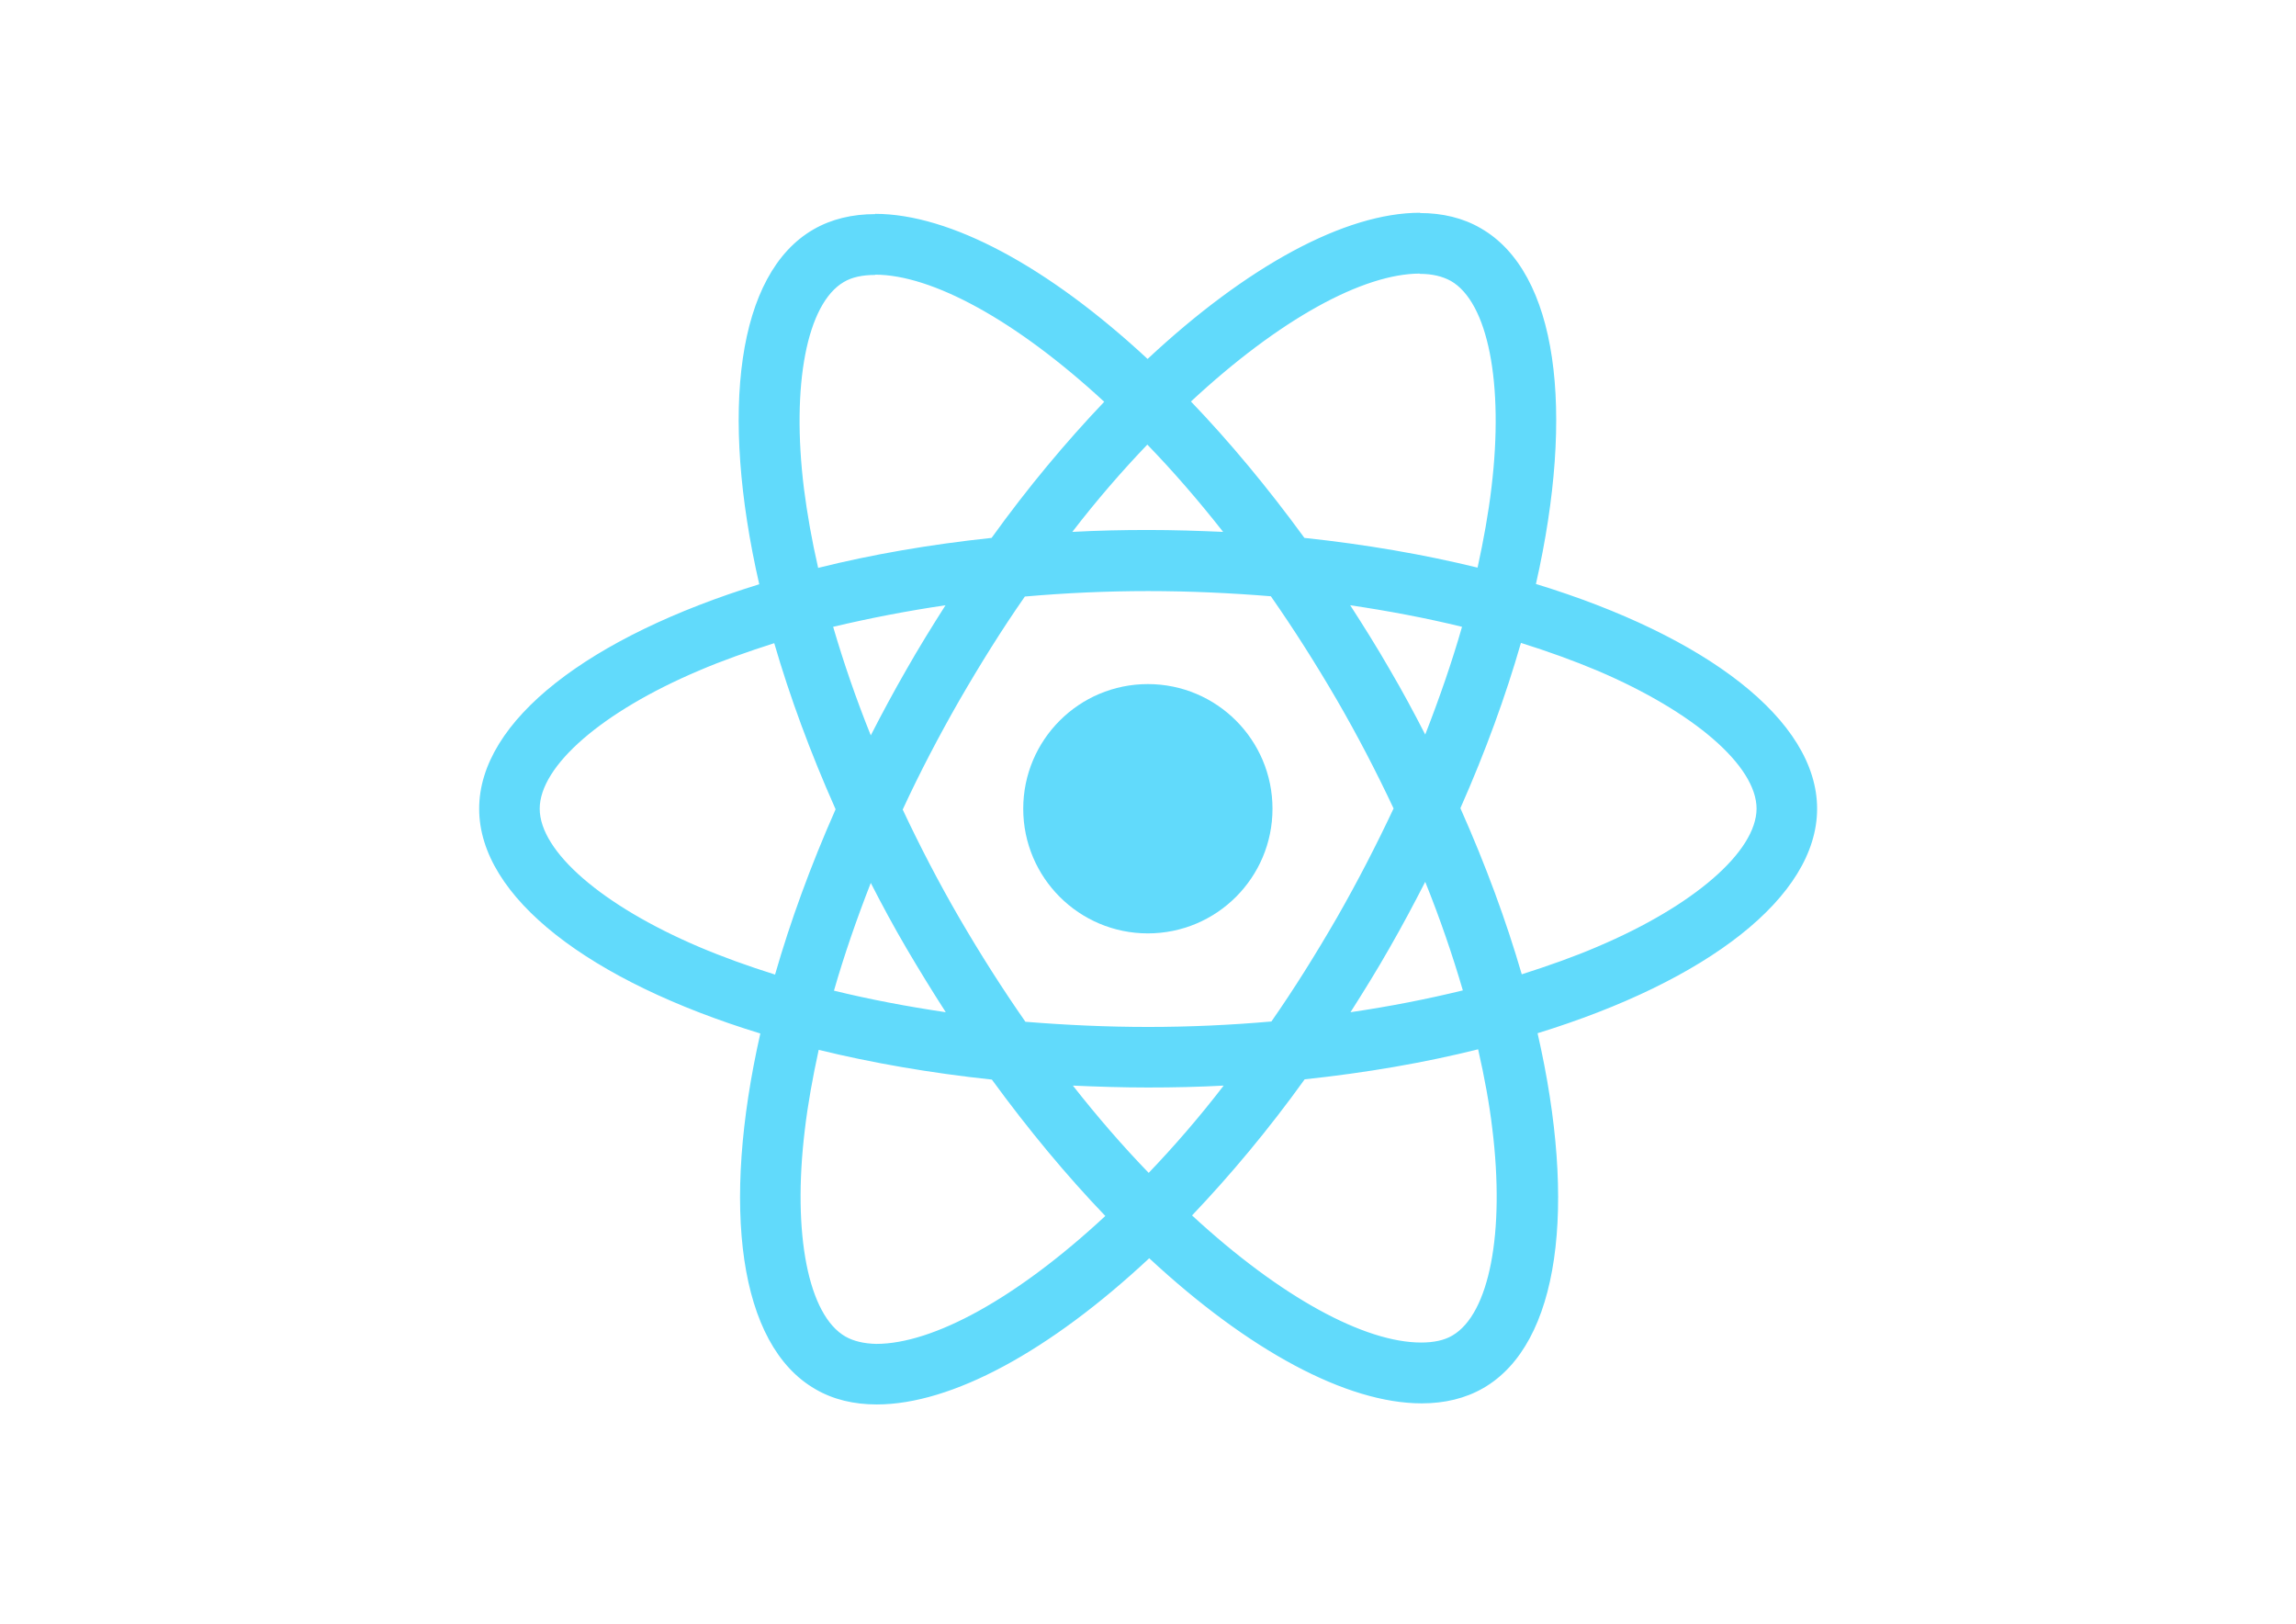
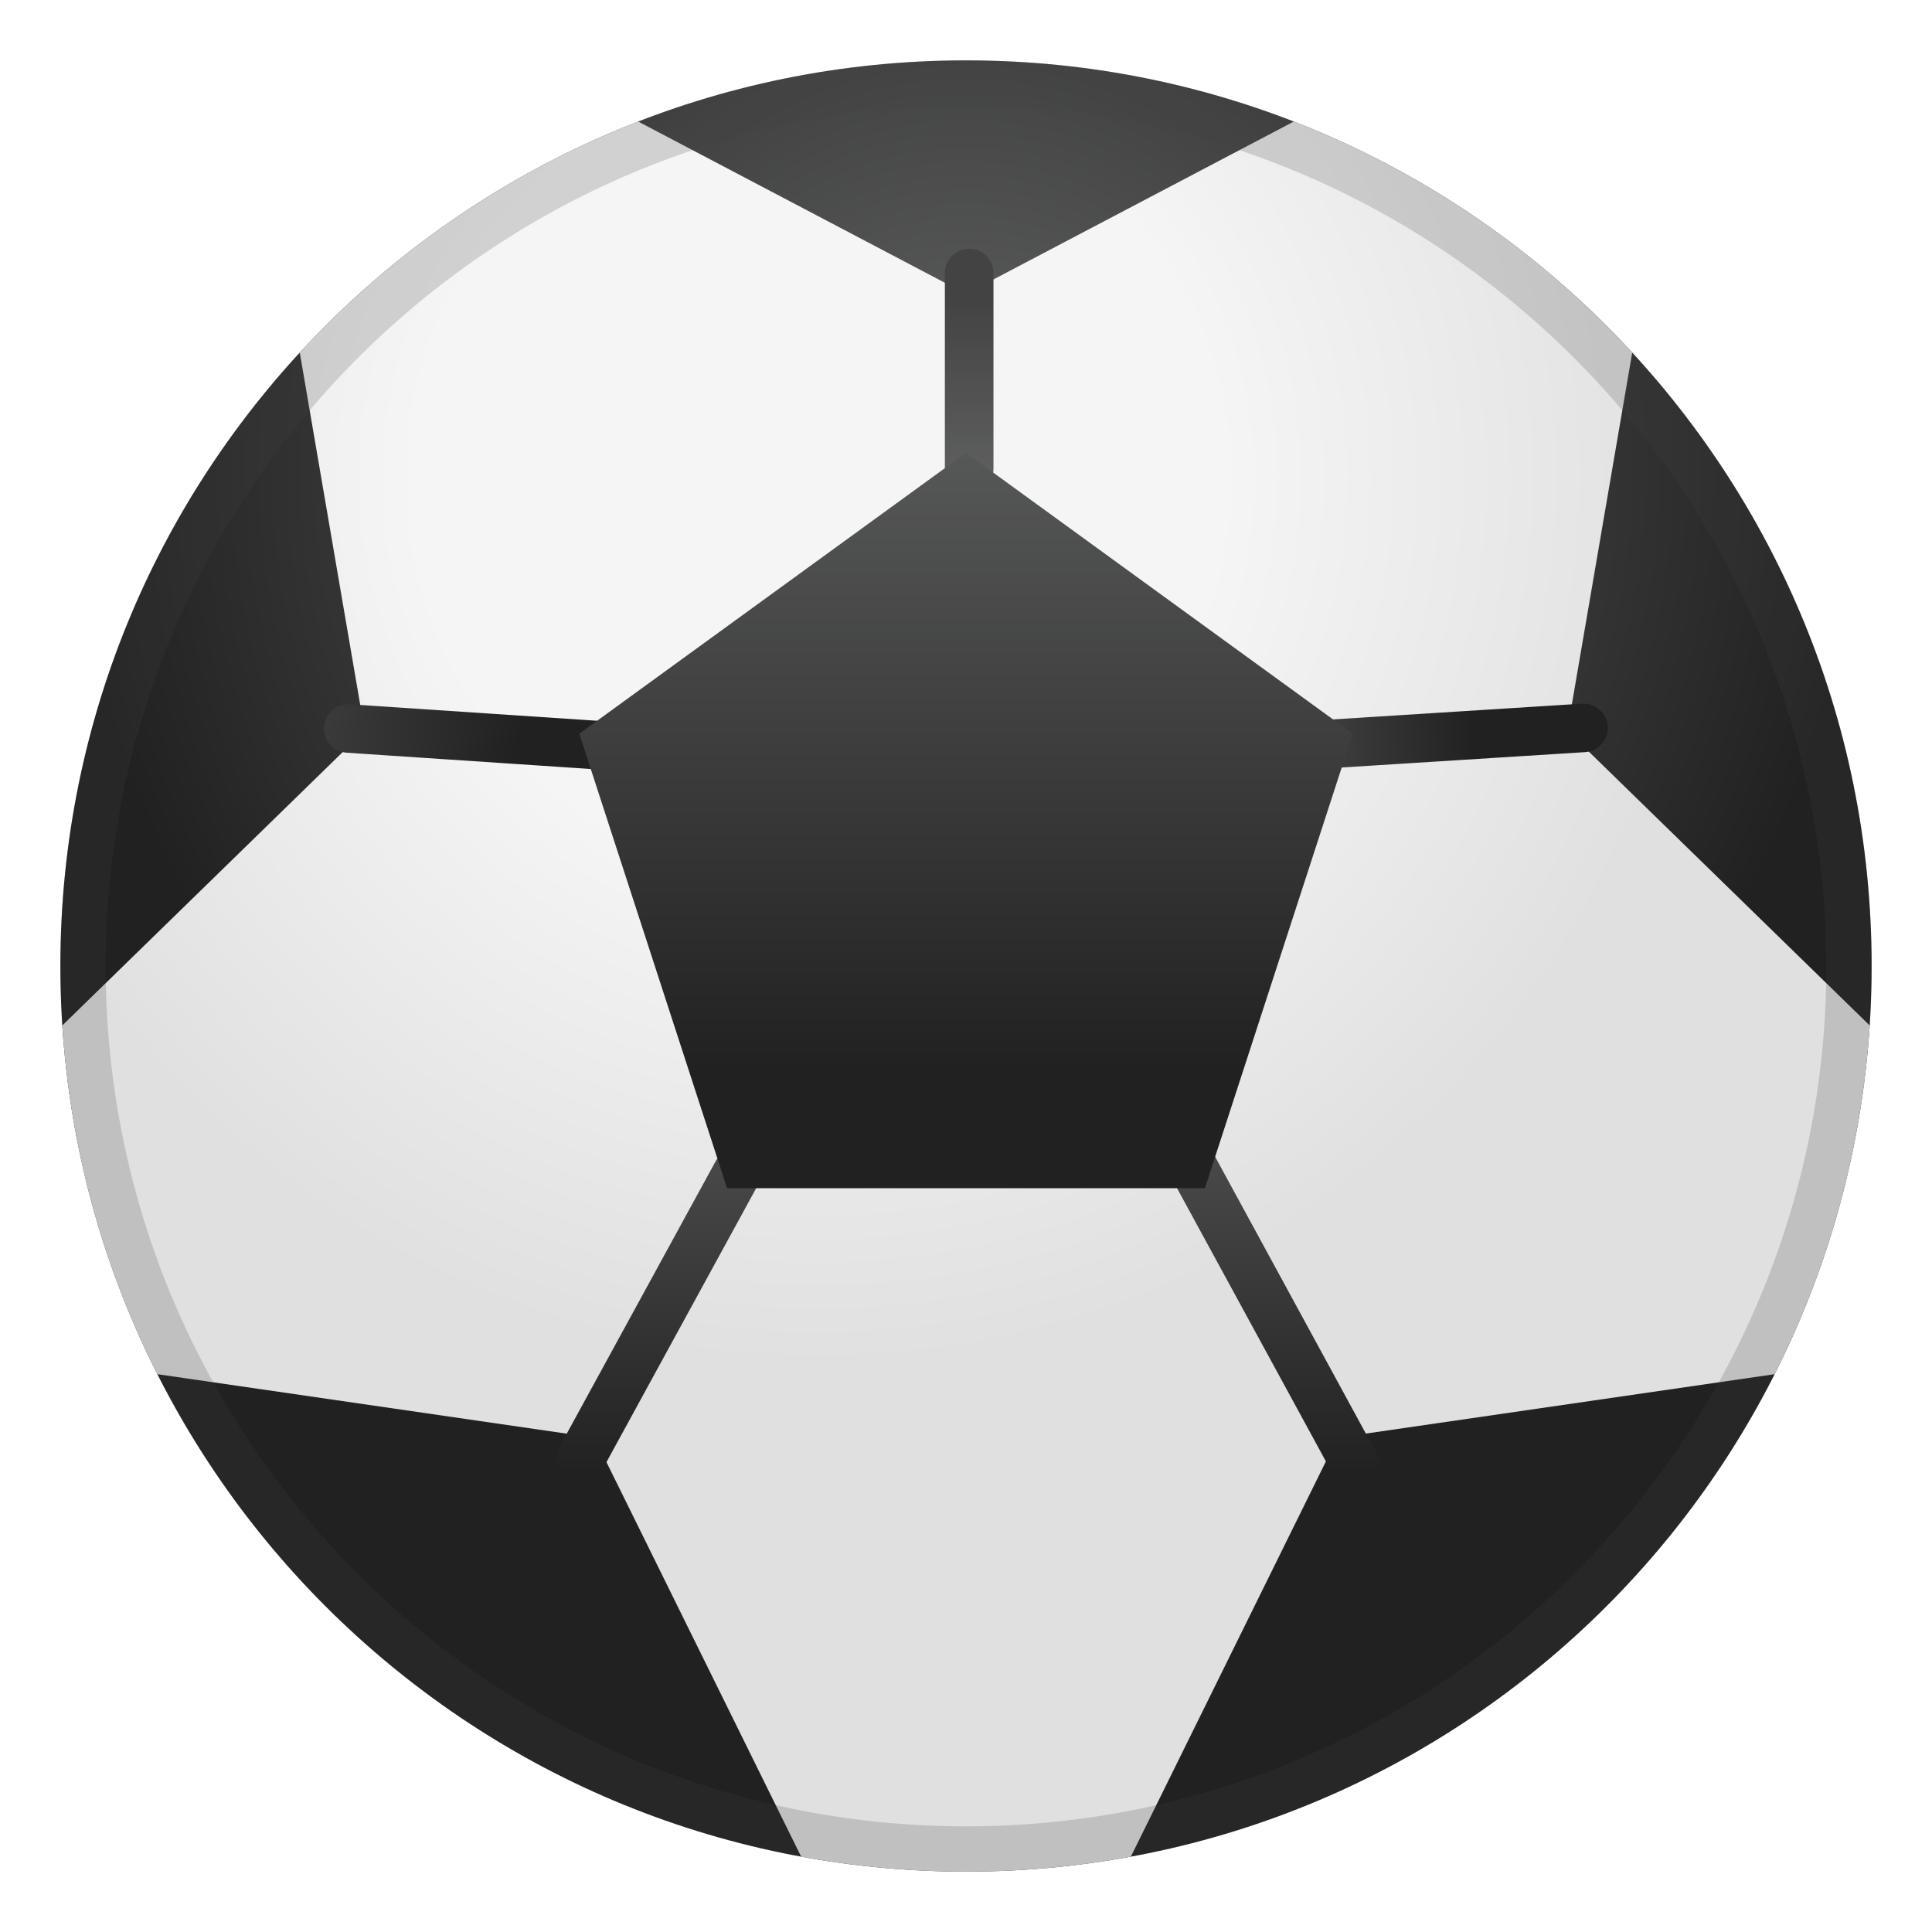
- <svg xmlns="http://www.w3.org/2000/svg" viewBox="0 0 841.9 595.3">
-   <g fill="#61DAFB">
-     <path d="M666.3 296.5c0-32.5-40.7-63.3-103.1-82.4 14.4-63.6 8-114.2-20.2-130.4-6.5-3.8-14.1-5.6-22.4-5.6v22.3c4.6 0 8.3.9 11.4 2.6 13.6 7.8 19.5 37.5 14.9 75.7-1.1 9.4-2.9 19.3-5.1 29.4-19.6-4.8-41-8.5-63.5-10.9-13.5-18.5-27.5-35.3-41.6-50 32.6-30.3 63.2-46.9 84-46.9V78c-27.5 0-63.5 19.6-99.9 53.6-36.4-33.8-72.4-53.2-99.9-53.2v22.3c20.7 0 51.4 16.5 84 46.6-14 14.7-28 31.4-41.3 49.9-22.6 2.4-44 6.1-63.6 11-2.3-10-4-19.7-5.2-29-4.7-38.2 1.1-67.9 14.6-75.8 3-1.8 6.9-2.6 11.5-2.6V78.5c-8.4 0-16 1.8-22.6 5.6-28.1 16.2-34.4 66.7-19.9 130.1-62.2 19.2-102.7 49.9-102.7 82.3 0 32.5 40.7 63.3 103.1 82.4-14.4 63.6-8 114.2 20.2 130.4 6.5 3.8 14.1 5.6 22.5 5.6 27.5 0 63.5-19.6 99.9-53.6 36.4 33.8 72.4 53.2 99.9 53.2 8.4 0 16-1.8 22.6-5.6 28.1-16.2 34.4-66.7 19.9-130.1 62-19.1 102.5-49.9 102.5-82.3zm-130.2-66.7c-3.7 12.9-8.3 26.2-13.5 39.5-4.1-8-8.4-16-13.1-24-4.6-8-9.5-15.8-14.4-23.4 14.2 2.1 27.9 4.7 41 7.9zm-45.8 106.5c-7.8 13.5-15.8 26.3-24.1 38.2-14.9 1.3-30 2-45.2 2-15.1 0-30.2-.7-45-1.9-8.3-11.9-16.4-24.6-24.2-38-7.6-13.1-14.5-26.4-20.8-39.8 6.2-13.4 13.2-26.8 20.7-39.9 7.8-13.5 15.8-26.3 24.1-38.2 14.9-1.3 30-2 45.2-2 15.1 0 30.2.7 45 1.9 8.3 11.9 16.4 24.6 24.2 38 7.6 13.1 14.5 26.4 20.8 39.8-6.3 13.4-13.2 26.8-20.7 39.9zm32.3-13c5.4 13.4 10 26.8 13.8 39.8-13.1 3.2-26.9 5.9-41.2 8 4.9-7.7 9.8-15.6 14.4-23.7 4.6-8 8.9-16.1 13-24.1zM421.2 430c-9.3-9.6-18.6-20.3-27.8-32 9 .4 18.2.7 27.5.7 9.4 0 18.7-.2 27.8-.7-9 11.7-18.3 22.4-27.5 32zm-74.4-58.9c-14.2-2.1-27.9-4.7-41-7.9 3.7-12.9 8.3-26.2 13.5-39.5 4.1 8 8.4 16 13.1 24 4.7 8 9.5 15.8 14.4 23.4zM420.7 163c9.3 9.6 18.6 20.3 27.8 32-9-.4-18.2-.7-27.5-.7-9.4 0-18.7.2-27.8.7 9-11.7 18.3-22.4 27.5-32zm-74 58.9c-4.9 7.7-9.8 15.6-14.4 23.7-4.6 8-8.9 16-13 24-5.4-13.4-10-26.8-13.8-39.8 13.1-3.1 26.9-5.8 41.2-7.9zm-90.5 125.2c-35.4-15.1-58.3-34.9-58.3-50.6 0-15.7 22.9-35.6 58.3-50.6 8.6-3.7 18-7 27.7-10.1 5.7 19.6 13.2 40 22.5 60.9-9.2 20.8-16.6 41.1-22.2 60.6-9.9-3.1-19.3-6.5-28-10.2zM310 490c-13.6-7.8-19.5-37.5-14.9-75.7 1.1-9.4 2.9-19.3 5.1-29.4 19.6 4.8 41 8.5 63.5 10.9 13.5 18.5 27.5 35.3 41.6 50-32.6 30.3-63.2 46.9-84 46.9-4.5-.1-8.3-1-11.3-2.7zm237.2-76.2c4.7 38.2-1.1 67.9-14.6 75.8-3 1.8-6.9 2.6-11.5 2.6-20.7 0-51.4-16.5-84-46.6 14-14.7 28-31.4 41.3-49.9 22.6-2.4 44-6.1 63.6-11 2.3 10.1 4.1 19.8 5.2 29.1zm38.5-66.7c-8.6 3.7-18 7-27.7 10.1-5.7-19.6-13.2-40-22.5-60.9 9.2-20.8 16.6-41.1 22.2-60.6 9.9 3.1 19.3 6.5 28.1 10.2 35.4 15.1 58.3 34.9 58.3 50.6-.1 15.7-23 35.6-58.4 50.6zM320.8 78.4z" />
-     <circle cx="420.9" cy="296.5" r="45.7" />
-     <path d="M520.5 78.1z" />
+ <svg xmlns="http://www.w3.org/2000/svg" xmlns:xlink="http://www.w3.org/1999/xlink" width="128" height="128" style="enable-background:new 0 0 128 128;">
+   <g id="Layer_1">
+     <radialGradient id="SVGID_1_" cx="64" cy="31.209" gradientUnits="userSpaceOnUse" r="65.44">
+       <stop offset="0" style="stop-color:#616262" />
+       <stop offset="0.904" style="stop-color:#212121" />
+     </radialGradient>
+     <circle cx="64" cy="64" r="60" style="fill:url(#SVGID_1_);" />
+     <g>
+       <defs>
+         <circle id="SVGID_2_" cx="64" cy="64" r="60" />
+       </defs>
+       <clipPath id="SVGID_3_">
+         <use style="overflow:visible;" xlink:href="#SVGID_2_" />
+       </clipPath>
+       <radialGradient id="SVGID_5_" cx="75.775" cy="93.349" gradientTransform="matrix(-1 0 0 -1 130 125.0276)" gradientUnits="userSpaceOnUse" r="77.756">
+         <stop offset="0.342" style="stop-color:#F5F5F5" />
+         <stop offset="0.757" style="stop-color:#E0E0E0" />
+       </radialGradient>
+       <polygon points="64,145.14 39.38,95.25 -15.68,87.25 24.16,48.41 14.75,-6.42 64,19.47 113.25,-6.42 103.84,48.41 143.68,87.25 88.62,95.25 " style="clip-path:url(#SVGID_3_);fill:url(#SVGID_5_);" />
+     </g>
+     <g>
+       <defs>
+         <circle id="SVGID_6_" cx="64" cy="64" r="60" />
+       </defs>
+       <clipPath id="SVGID_7_">
+         <use style="overflow:visible;" xlink:href="#SVGID_6_" />
+       </clipPath>
+     </g>
+     <g style="opacity:0.2;">
+       <path d="M64,7c31.43,0,57,25.57,57,57s-25.57,57-57,57S7,95.43,7,64S32.57,7,64,7 M64,4 C30.86,4,4,30.86,4,64s26.86,60,60,60s60-26.86,60-60S97.14,4,64,4L64,4z" style="fill:#434343;" />
+     </g>
+     <g>
+       <linearGradient id="SVGID_8_" gradientUnits="userSpaceOnUse" x1="43.647" x2="43.647" y1="63.464" y2="101.515">
+         <stop offset="0" style="stop-color:#616262" />
+         <stop offset="0.897" style="stop-color:#212121" />
+       </linearGradient>
+       <path d="M38.48,98.24c-0.26,0-0.52-0.06-0.77-0.2c-0.78-0.43-1.07-1.4-0.64-2.18l10.33-18.9 c0.43-0.78,1.4-1.07,2.18-0.64c0.78,0.43,1.07,1.4,0.64,2.18L39.89,97.4C39.6,97.94,39.05,98.24,38.48,98.24z" style="fill:url(#SVGID_8_);" />
+     </g>
+     <g>
+       <linearGradient id="SVGID_9_" gradientUnits="userSpaceOnUse" x1="84.501" x2="84.501" y1="63.464" y2="101.515">
+         <stop offset="0" style="stop-color:#616262" />
+         <stop offset="0.897" style="stop-color:#212121" />
+       </linearGradient>
+       <path d="M89.93,98.9c-0.57,0-1.12-0.3-1.41-0.84L77.66,78.13c-0.42-0.78-0.14-1.76,0.64-2.18 c0.78-0.42,1.76-0.14,2.18,0.64l10.85,19.93c0.42,0.78,0.14,1.76-0.64,2.18C90.45,98.84,90.19,98.9,89.93,98.9z" style="fill:url(#SVGID_9_);" />
+     </g>
+     <g>
+       <linearGradient id="SVGID_10_" gradientUnits="userSpaceOnUse" x1="86.416" x2="98.916" y1="49.627" y2="48.556">
+         <stop offset="0" style="stop-color:#434343" />
+         <stop offset="0.896" style="stop-color:#212121" />
+       </linearGradient>
+       <path d="M88.46,50.88c-0.84,0-1.55-0.65-1.6-1.51c-0.06-0.89,0.62-1.65,1.5-1.71l16.45-1.04 c0.9-0.05,1.65,0.62,1.71,1.5c0.06,0.89-0.62,1.65-1.5,1.71l-16.45,1.04C88.53,50.87,88.5,50.88,88.46,50.88z" style="fill:url(#SVGID_10_);" />
+     </g>
+     <g>
+       <linearGradient id="SVGID_11_" gradientUnits="userSpaceOnUse" x1="64.212" x2="64.212" y1="18.464" y2="32.956">
+         <stop offset="0.094" style="stop-color:#434343" />
+         <stop offset="1" style="stop-color:#616262" />
+       </linearGradient>
+       <path d="M64.21,32.68c-0.89,0-1.61-0.72-1.61-1.61V18.09c0-0.89,0.72-1.61,1.61-1.61 c0.89,0,1.61,0.72,1.61,1.61v12.98C65.82,31.96,65.1,32.68,64.21,32.68z" style="fill:url(#SVGID_11_);" />
+     </g>
+     <g>
+       <linearGradient id="SVGID_12_" gradientUnits="userSpaceOnUse" x1="17.242" x2="36.349" y1="46.84" y2="49.519">
+         <stop offset="0" style="stop-color:#434343" />
+         <stop offset="0.896" style="stop-color:#212121" />
+       </linearGradient>
+       <path d="M39.58,50.97c-0.04,0-0.07,0-0.11,0l-16.49-1.1c-0.89-0.06-1.56-0.82-1.5-1.71 c0.06-0.89,0.83-1.56,1.71-1.5l16.49,1.1c0.89,0.06,1.56,0.82,1.5,1.71C41.13,50.32,40.42,50.97,39.58,50.97z" style="fill:url(#SVGID_12_);" />
+     </g>
+     <linearGradient id="SVGID_13_" gradientUnits="userSpaceOnUse" x1="64" x2="64" y1="21.679" y2="76.321">
+       <stop offset="0" style="stop-color:#616262" />
+       <stop offset="0.901" style="stop-color:#212121" />
+     </linearGradient>
+     <polygon points="48.17,78.72 38.38,48.61 64,30 89.62,48.61 79.83,78.72 " style="fill:url(#SVGID_13_);" />
+   </g>
+   <g id="Layer_2" style="display:none;">
+     <g style="display:inline;">
+       <g style="opacity:0.6;">
+         <circle cx="64" cy="64" r="28" style="opacity:0.61;fill:none;stroke:#010101;stroke-width:0.263;stroke-miterlimit:10;" />
+         <line style="opacity:0.61;fill:none;stroke:#010101;stroke-width:0.25;stroke-miterlimit:10;" x1="84" x2="84" y1="0" y2="128" />
+         <line style="opacity:0.61;fill:none;stroke:#010101;stroke-width:0.25;stroke-miterlimit:10;" x1="44" x2="44" y1="0" y2="128" />
+         <line style="opacity:0.61;fill:none;stroke:#010101;stroke-width:0.25;stroke-miterlimit:10;" x1="64" x2="64" y1="0" y2="128" />
+         <line style="opacity:0.61;fill:none;stroke:#010101;stroke-width:0.25;stroke-miterlimit:10;" x1="128" x2="0" y1="64" y2="64" />
+         <line style="opacity:0.61;fill:none;stroke:#010101;stroke-width:0.25;stroke-miterlimit:10;" x1="128" x2="0" y1="44" y2="44" />
+         <line style="opacity:0.61;fill:none;stroke:#010101;stroke-width:0.25;stroke-miterlimit:10;" x1="128" x2="0" y1="83.75" y2="83.75" />
+         <line style="opacity:0.61;fill:none;stroke:#010101;stroke-width:0.25;stroke-miterlimit:10;" x1="128" x2="0" y1="128" y2="0" />
+         <line style="opacity:0.61;fill:none;stroke:#010101;stroke-width:0.25;stroke-miterlimit:10;" x1="0" x2="128" y1="128" y2="0" />
+         <g style="opacity:0.61;">
+           <path d="M64,4.26c32.94,0,59.74,26.8,59.74,59.74S96.94,123.74,64,123.74S4.26,96.94,4.26,64 S31.06,4.26,64,4.26 M64,4C30.86,4,4,30.86,4,64s26.86,60,60,60s60-26.86,60-60S97.14,4,64,4L64,4z" style="fill:#010101;" />
+         </g>
+         <path d="M107.97,115.97H20.03 c-4.42,0-8.03-3.61-8.03-8.03V20.03c0-4.42,3.61-8.03,8.03-8.03h87.94c4.42,0,8.03,3.61,8.03,8.03v87.91 C116,112.36,112.39,115.97,107.97,115.97z" style="opacity:0.61;fill:none;stroke:#010101;stroke-width:0.258;stroke-miterlimit:10;" />
+         <path d="M100,124H28c-4.4,0-8-3.6-8-8 V12c0-4.4,3.6-8,8-8h72c4.4,0,8,3.6,8,8v104C108,120.4,104.4,124,100,124z" style="opacity:0.61;fill:none;stroke:#010101;stroke-width:0.263;stroke-miterlimit:10;" />
+         <path d="M113.77,108H14.23 C8.6,108,4,103.4,4,97.77V30.28c0-5.63,4.6-10.23,10.23-10.23h99.54c5.63,0,10.23,4.6,10.23,10.23v67.48 C124,103.4,119.4,108,113.77,108z" style="opacity:0.61;fill:none;stroke:#010101;stroke-width:0.263;stroke-miterlimit:10;" />
+       </g>
+       <g>
+         <g style="opacity:0.2;">
+           <defs>
+             <rect id="SVGID_4_" height="128" style="opacity:0.2;" width="128" x="0" y="0" />
+           </defs>
+           <clipPath id="SVGID_14_">
+             <use style="overflow:visible;" xlink:href="#SVGID_4_" />
+           </clipPath>
+           <g style="clip-path:url(#SVGID_14_);">
+             <g>
+               <line style="fill:none;stroke:#010101;stroke-width:0.25;stroke-miterlimit:10;" x1="-28" x2="-28" y1="160" y2="-32" />
+               <line style="fill:none;stroke:#010101;stroke-width:0.25;stroke-miterlimit:10;" x1="-24" x2="-24" y1="160" y2="-32" />
+               <line style="fill:none;stroke:#010101;stroke-width:0.25;stroke-miterlimit:10;" x1="-20" x2="-20" y1="160" y2="-32" />
+               <line style="fill:none;stroke:#010101;stroke-width:0.25;stroke-miterlimit:10;" x1="-16" x2="-16" y1="160" y2="-32" />
+               <line style="fill:none;stroke:#010101;stroke-width:0.25;stroke-miterlimit:10;" x1="-12" x2="-12" y1="160" y2="-32" />
+               <line style="fill:none;stroke:#010101;stroke-width:0.25;stroke-miterlimit:10;" x1="-8" x2="-8" y1="160" y2="-32" />
+               <line style="fill:none;stroke:#010101;stroke-width:0.25;stroke-miterlimit:10;" x1="-4" x2="-4" y1="160" y2="-32" />
+               <line style="fill:none;stroke:#010101;stroke-width:0.25;stroke-miterlimit:10;" x1="0" x2="0" y1="160" y2="-32" />
+               <line style="fill:none;stroke:#010101;stroke-width:0.25;stroke-miterlimit:10;" x1="4" x2="4" y1="160" y2="-32" />
+               <line style="fill:none;stroke:#010101;stroke-width:0.25;stroke-miterlimit:10;" x1="8" x2="8" y1="160" y2="-32" />
+               <line style="fill:none;stroke:#010101;stroke-width:0.25;stroke-miterlimit:10;" x1="12" x2="12" y1="160" y2="-32" />
+               <line style="fill:none;stroke:#010101;stroke-width:0.25;stroke-miterlimit:10;" x1="16" x2="16" y1="160" y2="-32" />
+               <line style="fill:none;stroke:#010101;stroke-width:0.25;stroke-miterlimit:10;" x1="20" x2="20" y1="160" y2="-32" />
+               <line style="fill:none;stroke:#010101;stroke-width:0.25;stroke-miterlimit:10;" x1="24" x2="24" y1="160" y2="-32" />
+               <line style="fill:none;stroke:#010101;stroke-width:0.25;stroke-miterlimit:10;" x1="28" x2="28" y1="160" y2="-32" />
+               <line style="fill:none;stroke:#010101;stroke-width:0.25;stroke-miterlimit:10;" x1="32" x2="32" y1="160" y2="-32" />
+               <line style="fill:none;stroke:#010101;stroke-width:0.25;stroke-miterlimit:10;" x1="36" x2="36" y1="160" y2="-32" />
+               <line style="fill:none;stroke:#010101;stroke-width:0.25;stroke-miterlimit:10;" x1="40" x2="40" y1="160" y2="-32" />
+               <line style="fill:none;stroke:#010101;stroke-width:0.25;stroke-miterlimit:10;" x1="44" x2="44" y1="160" y2="-32" />
+               <line style="fill:none;stroke:#010101;stroke-width:0.25;stroke-miterlimit:10;" x1="48" x2="48" y1="160" y2="-32" />
+               <line style="fill:none;stroke:#010101;stroke-width:0.25;stroke-miterlimit:10;" x1="52" x2="52" y1="160" y2="-32" />
+               <line style="fill:none;stroke:#010101;stroke-width:0.25;stroke-miterlimit:10;" x1="56" x2="56" y1="160" y2="-32" />
+               <line style="fill:none;stroke:#010101;stroke-width:0.25;stroke-miterlimit:10;" x1="60" x2="60" y1="160" y2="-32" />
+               <line style="fill:none;stroke:#010101;stroke-width:0.25;stroke-miterlimit:10;" x1="64" x2="64" y1="160" y2="-32" />
+               <line style="fill:none;stroke:#010101;stroke-width:0.25;stroke-miterlimit:10;" x1="68" x2="68" y1="160" y2="-32" />
+               <line style="fill:none;stroke:#010101;stroke-width:0.25;stroke-miterlimit:10;" x1="72" x2="72" y1="160" y2="-32" />
+               <line style="fill:none;stroke:#010101;stroke-width:0.25;stroke-miterlimit:10;" x1="76" x2="76" y1="160" y2="-32" />
+               <line style="fill:none;stroke:#010101;stroke-width:0.25;stroke-miterlimit:10;" x1="80" x2="80" y1="160" y2="-32" />
+               <line style="fill:none;stroke:#010101;stroke-width:0.25;stroke-miterlimit:10;" x1="84" x2="84" y1="160" y2="-32" />
+               <line style="fill:none;stroke:#010101;stroke-width:0.25;stroke-miterlimit:10;" x1="88" x2="88" y1="160" y2="-32" />
+               <line style="fill:none;stroke:#010101;stroke-width:0.25;stroke-miterlimit:10;" x1="92" x2="92" y1="160" y2="-32" />
+               <line style="fill:none;stroke:#010101;stroke-width:0.25;stroke-miterlimit:10;" x1="96" x2="96" y1="160" y2="-32" />
+               <line style="fill:none;stroke:#010101;stroke-width:0.25;stroke-miterlimit:10;" x1="100" x2="100" y1="160" y2="-32" />
+               <line style="fill:none;stroke:#010101;stroke-width:0.25;stroke-miterlimit:10;" x1="104" x2="104" y1="160" y2="-32" />
+               <line style="fill:none;stroke:#010101;stroke-width:0.25;stroke-miterlimit:10;" x1="108" x2="108" y1="160" y2="-32" />
+               <line style="fill:none;stroke:#010101;stroke-width:0.25;stroke-miterlimit:10;" x1="112" x2="112" y1="160" y2="-32" />
+               <line style="fill:none;stroke:#010101;stroke-width:0.25;stroke-miterlimit:10;" x1="116" x2="116" y1="160" y2="-32" />
+               <line style="fill:none;stroke:#010101;stroke-width:0.25;stroke-miterlimit:10;" x1="120" x2="120" y1="160" y2="-32" />
+               <line style="fill:none;stroke:#010101;stroke-width:0.25;stroke-miterlimit:10;" x1="124" x2="124" y1="160" y2="-32" />
+               <line style="fill:none;stroke:#010101;stroke-width:0.25;stroke-miterlimit:10;" x1="128" x2="128" y1="160" y2="-32" />
+               <line style="fill:none;stroke:#010101;stroke-width:0.25;stroke-miterlimit:10;" x1="132" x2="132" y1="160" y2="-32" />
+               <line style="fill:none;stroke:#010101;stroke-width:0.25;stroke-miterlimit:10;" x1="136" x2="136" y1="160" y2="-32" />
+               <line style="fill:none;stroke:#010101;stroke-width:0.25;stroke-miterlimit:10;" x1="137" x2="137" y1="166.05" y2="-25.95" />
+               <line style="fill:none;stroke:#010101;stroke-width:0.25;stroke-miterlimit:10;" x1="144" x2="144" y1="160" y2="-32" />
+               <line style="fill:none;stroke:#010101;stroke-width:0.25;stroke-miterlimit:10;" x1="148" x2="148" y1="160" y2="-32" />
+               <line style="fill:none;stroke:#010101;stroke-width:0.25;stroke-miterlimit:10;" x1="152" x2="152" y1="160" y2="-32" />
+               <line style="fill:none;stroke:#010101;stroke-width:0.25;stroke-miterlimit:10;" x1="156" x2="156" y1="160" y2="-32" />
+             </g>
+             <g>
+               <line style="fill:none;stroke:#010101;stroke-width:0.25;stroke-miterlimit:10;" x1="-32" x2="160" y1="-28" y2="-28" />
+               <line style="fill:none;stroke:#010101;stroke-width:0.25;stroke-miterlimit:10;" x1="-32" x2="160" y1="-24" y2="-24" />
+               <line style="fill:none;stroke:#010101;stroke-width:0.25;stroke-miterlimit:10;" x1="-32" x2="160" y1="-20" y2="-20" />
+               <line style="fill:none;stroke:#010101;stroke-width:0.25;stroke-miterlimit:10;" x1="-32" x2="160" y1="-16" y2="-16" />
+               <line style="fill:none;stroke:#010101;stroke-width:0.25;stroke-miterlimit:10;" x1="-32" x2="160" y1="-12" y2="-12" />
+               <line style="fill:none;stroke:#010101;stroke-width:0.25;stroke-miterlimit:10;" x1="-32" x2="160" y1="-8" y2="-8" />
+               <line style="fill:none;stroke:#010101;stroke-width:0.25;stroke-miterlimit:10;" x1="-32" x2="160" y1="-4" y2="-4" />
+               <line style="fill:none;stroke:#010101;stroke-width:0.25;stroke-miterlimit:10;" x1="-32" x2="160" y1="0" y2="0" />
+               <line style="fill:none;stroke:#010101;stroke-width:0.25;stroke-miterlimit:10;" x1="-32" x2="160" y1="4" y2="4" />
+               <line style="fill:none;stroke:#010101;stroke-width:0.25;stroke-miterlimit:10;" x1="-32" x2="160" y1="8" y2="8" />
+               <line style="fill:none;stroke:#010101;stroke-width:0.25;stroke-miterlimit:10;" x1="-32" x2="160" y1="12" y2="12" />
+               <line style="fill:none;stroke:#010101;stroke-width:0.25;stroke-miterlimit:10;" x1="-32" x2="160" y1="16" y2="16" />
+               <line style="fill:none;stroke:#010101;stroke-width:0.25;stroke-miterlimit:10;" x1="-32" x2="160" y1="20" y2="20" />
+               <line style="fill:none;stroke:#010101;stroke-width:0.25;stroke-miterlimit:10;" x1="-32" x2="160" y1="24" y2="24" />
+               <line style="fill:none;stroke:#010101;stroke-width:0.25;stroke-miterlimit:10;" x1="-32" x2="160" y1="28" y2="28" />
+               <line style="fill:none;stroke:#010101;stroke-width:0.25;stroke-miterlimit:10;" x1="-32" x2="160" y1="32" y2="32" />
+               <line style="fill:none;stroke:#010101;stroke-width:0.25;stroke-miterlimit:10;" x1="-32" x2="160" y1="36" y2="36" />
+               <line style="fill:none;stroke:#010101;stroke-width:0.25;stroke-miterlimit:10;" x1="-32" x2="160" y1="40" y2="40" />
+               <line style="fill:none;stroke:#010101;stroke-width:0.25;stroke-miterlimit:10;" x1="-32" x2="160" y1="44" y2="44" />
+               <line style="fill:none;stroke:#010101;stroke-width:0.25;stroke-miterlimit:10;" x1="-32" x2="160" y1="48" y2="48" />
+               <line style="fill:none;stroke:#010101;stroke-width:0.25;stroke-miterlimit:10;" x1="-32" x2="160" y1="52" y2="52" />
+               <line style="fill:none;stroke:#010101;stroke-width:0.25;stroke-miterlimit:10;" x1="-32" x2="160" y1="56" y2="56" />
+               <line style="fill:none;stroke:#010101;stroke-width:0.25;stroke-miterlimit:10;" x1="-32" x2="160" y1="60" y2="60" />
+               <line style="fill:none;stroke:#010101;stroke-width:0.25;stroke-miterlimit:10;" x1="-32" x2="160" y1="64" y2="64" />
+               <line style="fill:none;stroke:#010101;stroke-width:0.25;stroke-miterlimit:10;" x1="-32" x2="160" y1="68" y2="68" />
+               <line style="fill:none;stroke:#010101;stroke-width:0.25;stroke-miterlimit:10;" x1="-32" x2="160" y1="72" y2="72" />
+               <line style="fill:none;stroke:#010101;stroke-width:0.25;stroke-miterlimit:10;" x1="-32" x2="160" y1="76" y2="76" />
+               <line style="fill:none;stroke:#010101;stroke-width:0.25;stroke-miterlimit:10;" x1="-32" x2="160" y1="80" y2="80" />
+               <line style="fill:none;stroke:#010101;stroke-width:0.25;stroke-miterlimit:10;" x1="-32" x2="160" y1="84" y2="84" />
+               <line style="fill:none;stroke:#010101;stroke-width:0.25;stroke-miterlimit:10;" x1="-32" x2="160" y1="88" y2="88" />
+               <line style="fill:none;stroke:#010101;stroke-width:0.25;stroke-miterlimit:10;" x1="-32" x2="160" y1="92" y2="92" />
+               <line style="fill:none;stroke:#010101;stroke-width:0.25;stroke-miterlimit:10;" x1="-32" x2="160" y1="96" y2="96" />
+               <line style="fill:none;stroke:#010101;stroke-width:0.25;stroke-miterlimit:10;" x1="-32" x2="160" y1="100" y2="100" />
+               <line style="fill:none;stroke:#010101;stroke-width:0.25;stroke-miterlimit:10;" x1="-32" x2="160" y1="104" y2="104" />
+               <line style="fill:none;stroke:#010101;stroke-width:0.25;stroke-miterlimit:10;" x1="-32" x2="160" y1="108" y2="108" />
+               <line style="fill:none;stroke:#010101;stroke-width:0.25;stroke-miterlimit:10;" x1="-32" x2="160" y1="112" y2="112" />
+               <line style="fill:none;stroke:#010101;stroke-width:0.25;stroke-miterlimit:10;" x1="-32" x2="160" y1="116" y2="116" />
+               <line style="fill:none;stroke:#010101;stroke-width:0.25;stroke-miterlimit:10;" x1="-32" x2="160" y1="120" y2="120" />
+               <line style="fill:none;stroke:#010101;stroke-width:0.25;stroke-miterlimit:10;" x1="-32" x2="160" y1="124" y2="124" />
+               <line style="fill:none;stroke:#010101;stroke-width:0.25;stroke-miterlimit:10;" x1="-32" x2="160" y1="128" y2="128" />
+               <line style="fill:none;stroke:#010101;stroke-width:0.25;stroke-miterlimit:10;" x1="-32" x2="160" y1="132" y2="132" />
+               <line style="fill:none;stroke:#010101;stroke-width:0.25;stroke-miterlimit:10;" x1="-32" x2="160" y1="136" y2="136" />
+               <line style="fill:none;stroke:#010101;stroke-width:0.25;stroke-miterlimit:10;" x1="-32" x2="160" y1="140" y2="140" />
+               <line style="fill:none;stroke:#010101;stroke-width:0.25;stroke-miterlimit:10;" x1="-32" x2="160" y1="144" y2="144" />
+               <line style="fill:none;stroke:#010101;stroke-width:0.25;stroke-miterlimit:10;" x1="-32" x2="160" y1="148" y2="148" />
+               <line style="fill:none;stroke:#010101;stroke-width:0.25;stroke-miterlimit:10;" x1="-32" x2="160" y1="152" y2="152" />
+               <line style="fill:none;stroke:#010101;stroke-width:0.25;stroke-miterlimit:10;" x1="-32" x2="160" y1="156" y2="156" />
+             </g>
+             <path d="M159.75-31.75v191.5h-191.5v-191.5H159.75 M160-32H-32v192h192V-32L160-32z" style="fill:#010101;" />
+           </g>
+         </g>
+         <g>
+           <rect height="128" style="opacity:0.3;fill:#EF4438;" width="4" x="0" y="0" />
+           <rect height="128" style="opacity:0.3;fill:#EF4438;" width="4" x="124" y="0" />
+           <rect height="120" style="opacity:0.3;fill:#EF4438;" transform="matrix(-1.836970e-16 1 -1 -1.836970e-16 66 -62)" width="4" x="62" y="-58" />
+           <rect height="120" style="opacity:0.3;fill:#EF4438;" transform="matrix(-1.836970e-16 1 -1 -1.836970e-16 190 62)" width="4" x="62" y="66" />
+         </g>
+       </g>
+     </g>
  </g>
</svg>
